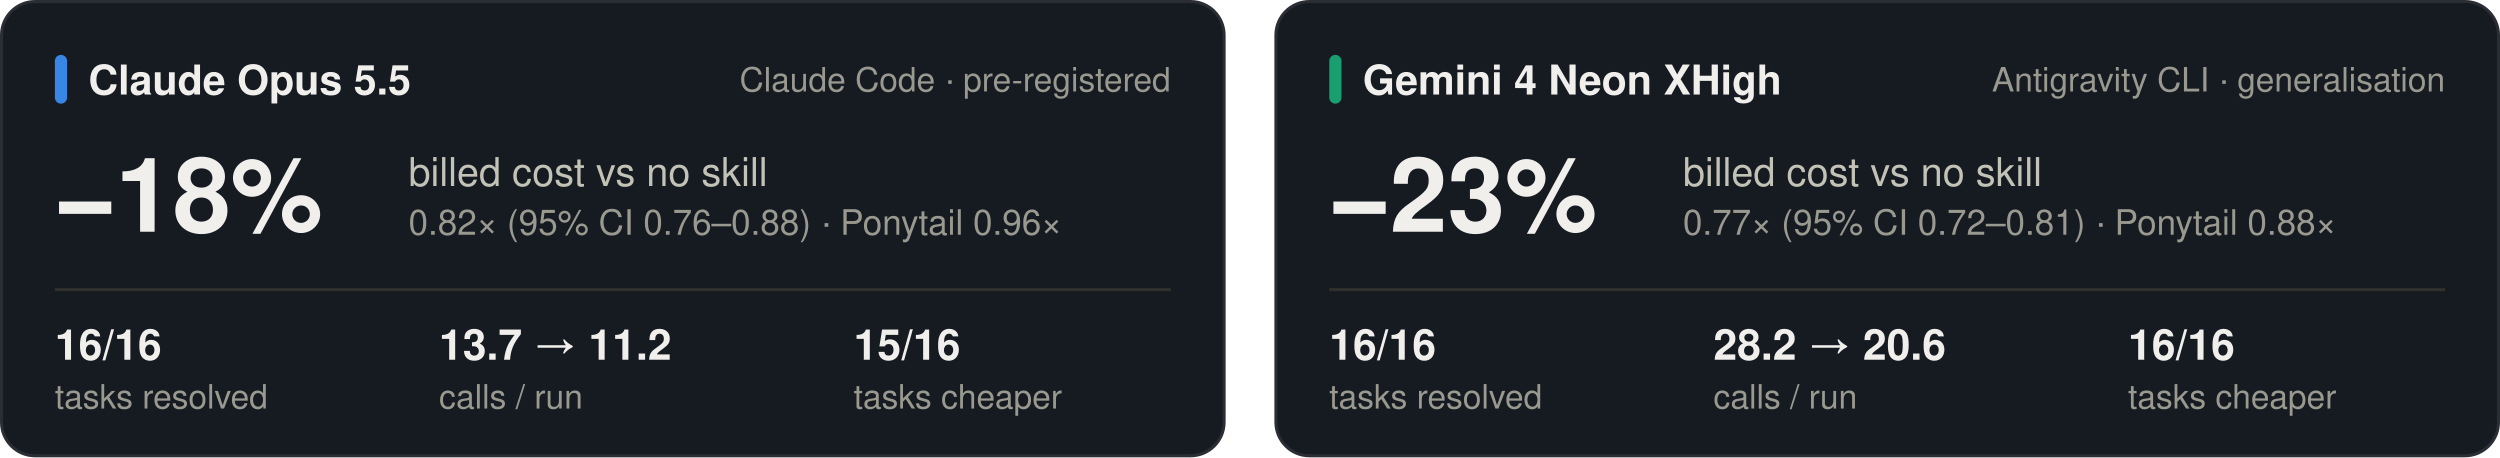
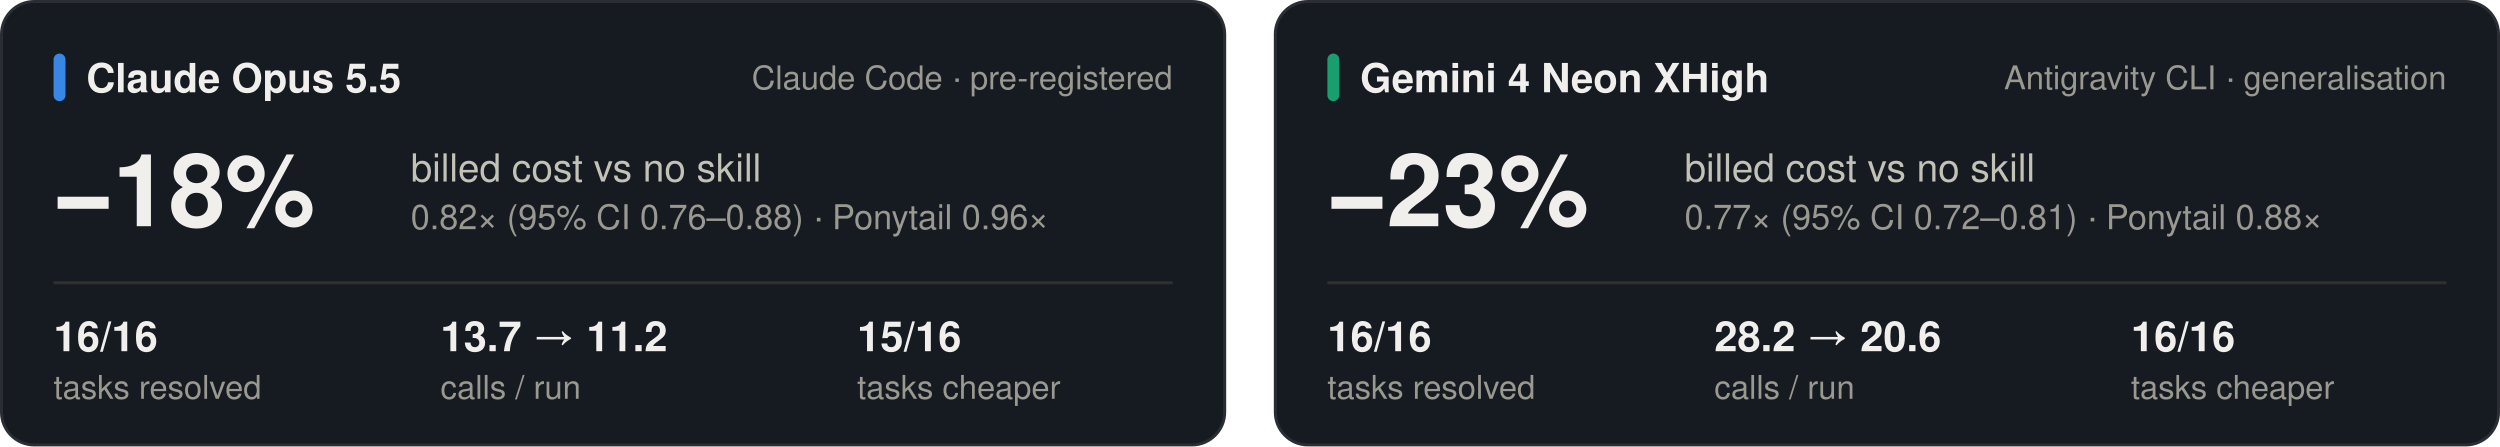
- <svg xmlns="http://www.w3.org/2000/svg" width="820" height="150" viewBox="0 0 820 150" font-family="-apple-system,BlinkMacSystemFont,'Segoe UI',Helvetica,Arial,sans-serif" role="img" aria-label="nonhuman headline results on Claude Opus 5.5 and Gemini 4 Neon XHigh">
-   <rect x="0.5" y="0.5" width="401.0" height="149" rx="11" fill="#161b22" stroke="#2a2d33" stroke-width="1" />
+ <svg xmlns="http://www.w3.org/2000/svg" width="840" height="150" viewBox="0 0 840 150" font-family="-apple-system,BlinkMacSystemFont,'Segoe UI',Helvetica,Arial,sans-serif" role="img" aria-label="nonhuman headline results on Claude Opus 5.5 and Gemini 4 Neon XHigh">
+   <rect x="0.5" y="0.5" width="411.0" height="149" rx="11" fill="#161b22" stroke="#2a2d33" stroke-width="1" />
  <rect x="18.0" y="18" width="4" height="16" rx="2" fill="#3987e5" />
  <text x="29.0" y="31.0" fill="#f0efec" font-size="13.5" font-weight="650" text-anchor="start">Claude Opus 5.5</text>
-   <text x="384.0" y="30.0" fill="#9a9990" font-size="11" font-weight="400" text-anchor="end">Claude Code · pre-registered</text>
+   <text x="394.0" y="30.0" fill="#9a9990" font-size="11" font-weight="400" text-anchor="end">Claude Code · pre-registered</text>
  <text x="18.0" y="76.0" fill="#f0efec" font-size="34" font-weight="700" text-anchor="start">−18%</text>
-   <text x="134.0" y="61.0" fill="#c3c2b7" font-size="13" font-weight="500" text-anchor="start">billed cost vs no skill</text>
-   <text x="134.0" y="77.0" fill="#9a9990" font-size="11.5" font-weight="400" text-anchor="start">0.82× (95% CI 0.76–0.88) · Ponytail 0.96×</text>
-   <line x1="18.0" y1="95" x2="384.0" y2="95" stroke="#30302d" stroke-width="1" />
+   <text x="138.0" y="61.0" fill="#c3c2b7" font-size="13" font-weight="500" text-anchor="start">billed cost vs no skill</text>
+   <text x="138.0" y="77.0" fill="#9a9990" font-size="11.5" font-weight="400" text-anchor="start">0.82× (95% CI 0.76–0.88) · Ponytail 0.96×</text>
+   <line x1="18.0" y1="95" x2="394.0" y2="95" stroke="#30302d" stroke-width="1" />
  <text x="18.0" y="118.0" fill="#f0efec" font-size="14" font-weight="650" text-anchor="start">16/16</text>
  <text x="18.0" y="134.0" fill="#9a9990" font-size="11" font-weight="400" text-anchor="start">tasks resolved</text>
-   <text x="144.0" y="118.0" fill="#f0efec" font-size="14" font-weight="650" text-anchor="start">13.7 → 11.2</text>
-   <text x="144.0" y="134.0" fill="#9a9990" font-size="11" font-weight="400" text-anchor="start">calls / run</text>
-   <text x="280.0" y="118.0" fill="#f0efec" font-size="14" font-weight="650" text-anchor="start">15/16</text>
-   <text x="280.0" y="134.0" fill="#9a9990" font-size="11" font-weight="400" text-anchor="start">tasks cheaper</text>
-   <rect x="418.5" y="0.5" width="401.0" height="149" rx="11" fill="#161b22" stroke="#2a2d33" stroke-width="1" />
-   <rect x="436.0" y="18" width="4" height="16" rx="2" fill="#199e70" />
-   <text x="447.0" y="31.0" fill="#f0efec" font-size="13.5" font-weight="650" text-anchor="start">Gemini 4 Neon XHigh</text>
-   <text x="802.0" y="30.0" fill="#9a9990" font-size="11" font-weight="400" text-anchor="end">Antigravity CLI · generalisation</text>
-   <text x="436.0" y="76.0" fill="#f0efec" font-size="34" font-weight="700" text-anchor="start">−23%</text>
-   <text x="552.0" y="61.0" fill="#c3c2b7" font-size="13" font-weight="500" text-anchor="start">billed cost vs no skill</text>
-   <text x="552.0" y="77.0" fill="#9a9990" font-size="11.5" font-weight="400" text-anchor="start">0.77× (95% CI 0.72–0.81) · Ponytail 0.88×</text>
-   <line x1="436.0" y1="95" x2="802.0" y2="95" stroke="#30302d" stroke-width="1" />
-   <text x="436.0" y="118.0" fill="#f0efec" font-size="14" font-weight="650" text-anchor="start">16/16</text>
-   <text x="436.0" y="134.0" fill="#9a9990" font-size="11" font-weight="400" text-anchor="start">tasks resolved</text>
-   <text x="562.0" y="118.0" fill="#f0efec" font-size="14" font-weight="650" text-anchor="start">28.2 → 20.6</text>
-   <text x="562.0" y="134.0" fill="#9a9990" font-size="11" font-weight="400" text-anchor="start">calls / run</text>
-   <text x="698.0" y="118.0" fill="#f0efec" font-size="14" font-weight="650" text-anchor="start">16/16</text>
-   <text x="698.0" y="134.0" fill="#9a9990" font-size="11" font-weight="400" text-anchor="start">tasks cheaper</text>
+   <text x="148.0" y="118.0" fill="#f0efec" font-size="14" font-weight="650" text-anchor="start">13.7 → 11.2</text>
+   <text x="148.0" y="134.0" fill="#9a9990" font-size="11" font-weight="400" text-anchor="start">calls / run</text>
+   <text x="288.0" y="118.0" fill="#f0efec" font-size="14" font-weight="650" text-anchor="start">15/16</text>
+   <text x="288.0" y="134.0" fill="#9a9990" font-size="11" font-weight="400" text-anchor="start">tasks cheaper</text>
+   <rect x="428.5" y="0.5" width="411.0" height="149" rx="11" fill="#161b22" stroke="#2a2d33" stroke-width="1" />
+   <rect x="446.0" y="18" width="4" height="16" rx="2" fill="#199e70" />
+   <text x="457.0" y="31.0" fill="#f0efec" font-size="13.5" font-weight="650" text-anchor="start">Gemini 4 Neon XHigh</text>
+   <text x="822.0" y="30.0" fill="#9a9990" font-size="11" font-weight="400" text-anchor="end">Antigravity CLI · generalisation</text>
+   <text x="446.0" y="76.0" fill="#f0efec" font-size="34" font-weight="700" text-anchor="start">−23%</text>
+   <text x="566.0" y="61.0" fill="#c3c2b7" font-size="13" font-weight="500" text-anchor="start">billed cost vs no skill</text>
+   <text x="566.0" y="77.0" fill="#9a9990" font-size="11.5" font-weight="400" text-anchor="start">0.77× (95% CI 0.72–0.81) · Ponytail 0.88×</text>
+   <line x1="446.0" y1="95" x2="822.0" y2="95" stroke="#30302d" stroke-width="1" />
+   <text x="446.0" y="118.0" fill="#f0efec" font-size="14" font-weight="650" text-anchor="start">16/16</text>
+   <text x="446.0" y="134.0" fill="#9a9990" font-size="11" font-weight="400" text-anchor="start">tasks resolved</text>
+   <text x="576.0" y="118.0" fill="#f0efec" font-size="14" font-weight="650" text-anchor="start">28.2 → 20.6</text>
+   <text x="576.0" y="134.0" fill="#9a9990" font-size="11" font-weight="400" text-anchor="start">calls / run</text>
+   <text x="716.0" y="118.0" fill="#f0efec" font-size="14" font-weight="650" text-anchor="start">16/16</text>
+   <text x="716.0" y="134.0" fill="#9a9990" font-size="11" font-weight="400" text-anchor="start">tasks cheaper</text>
</svg>
